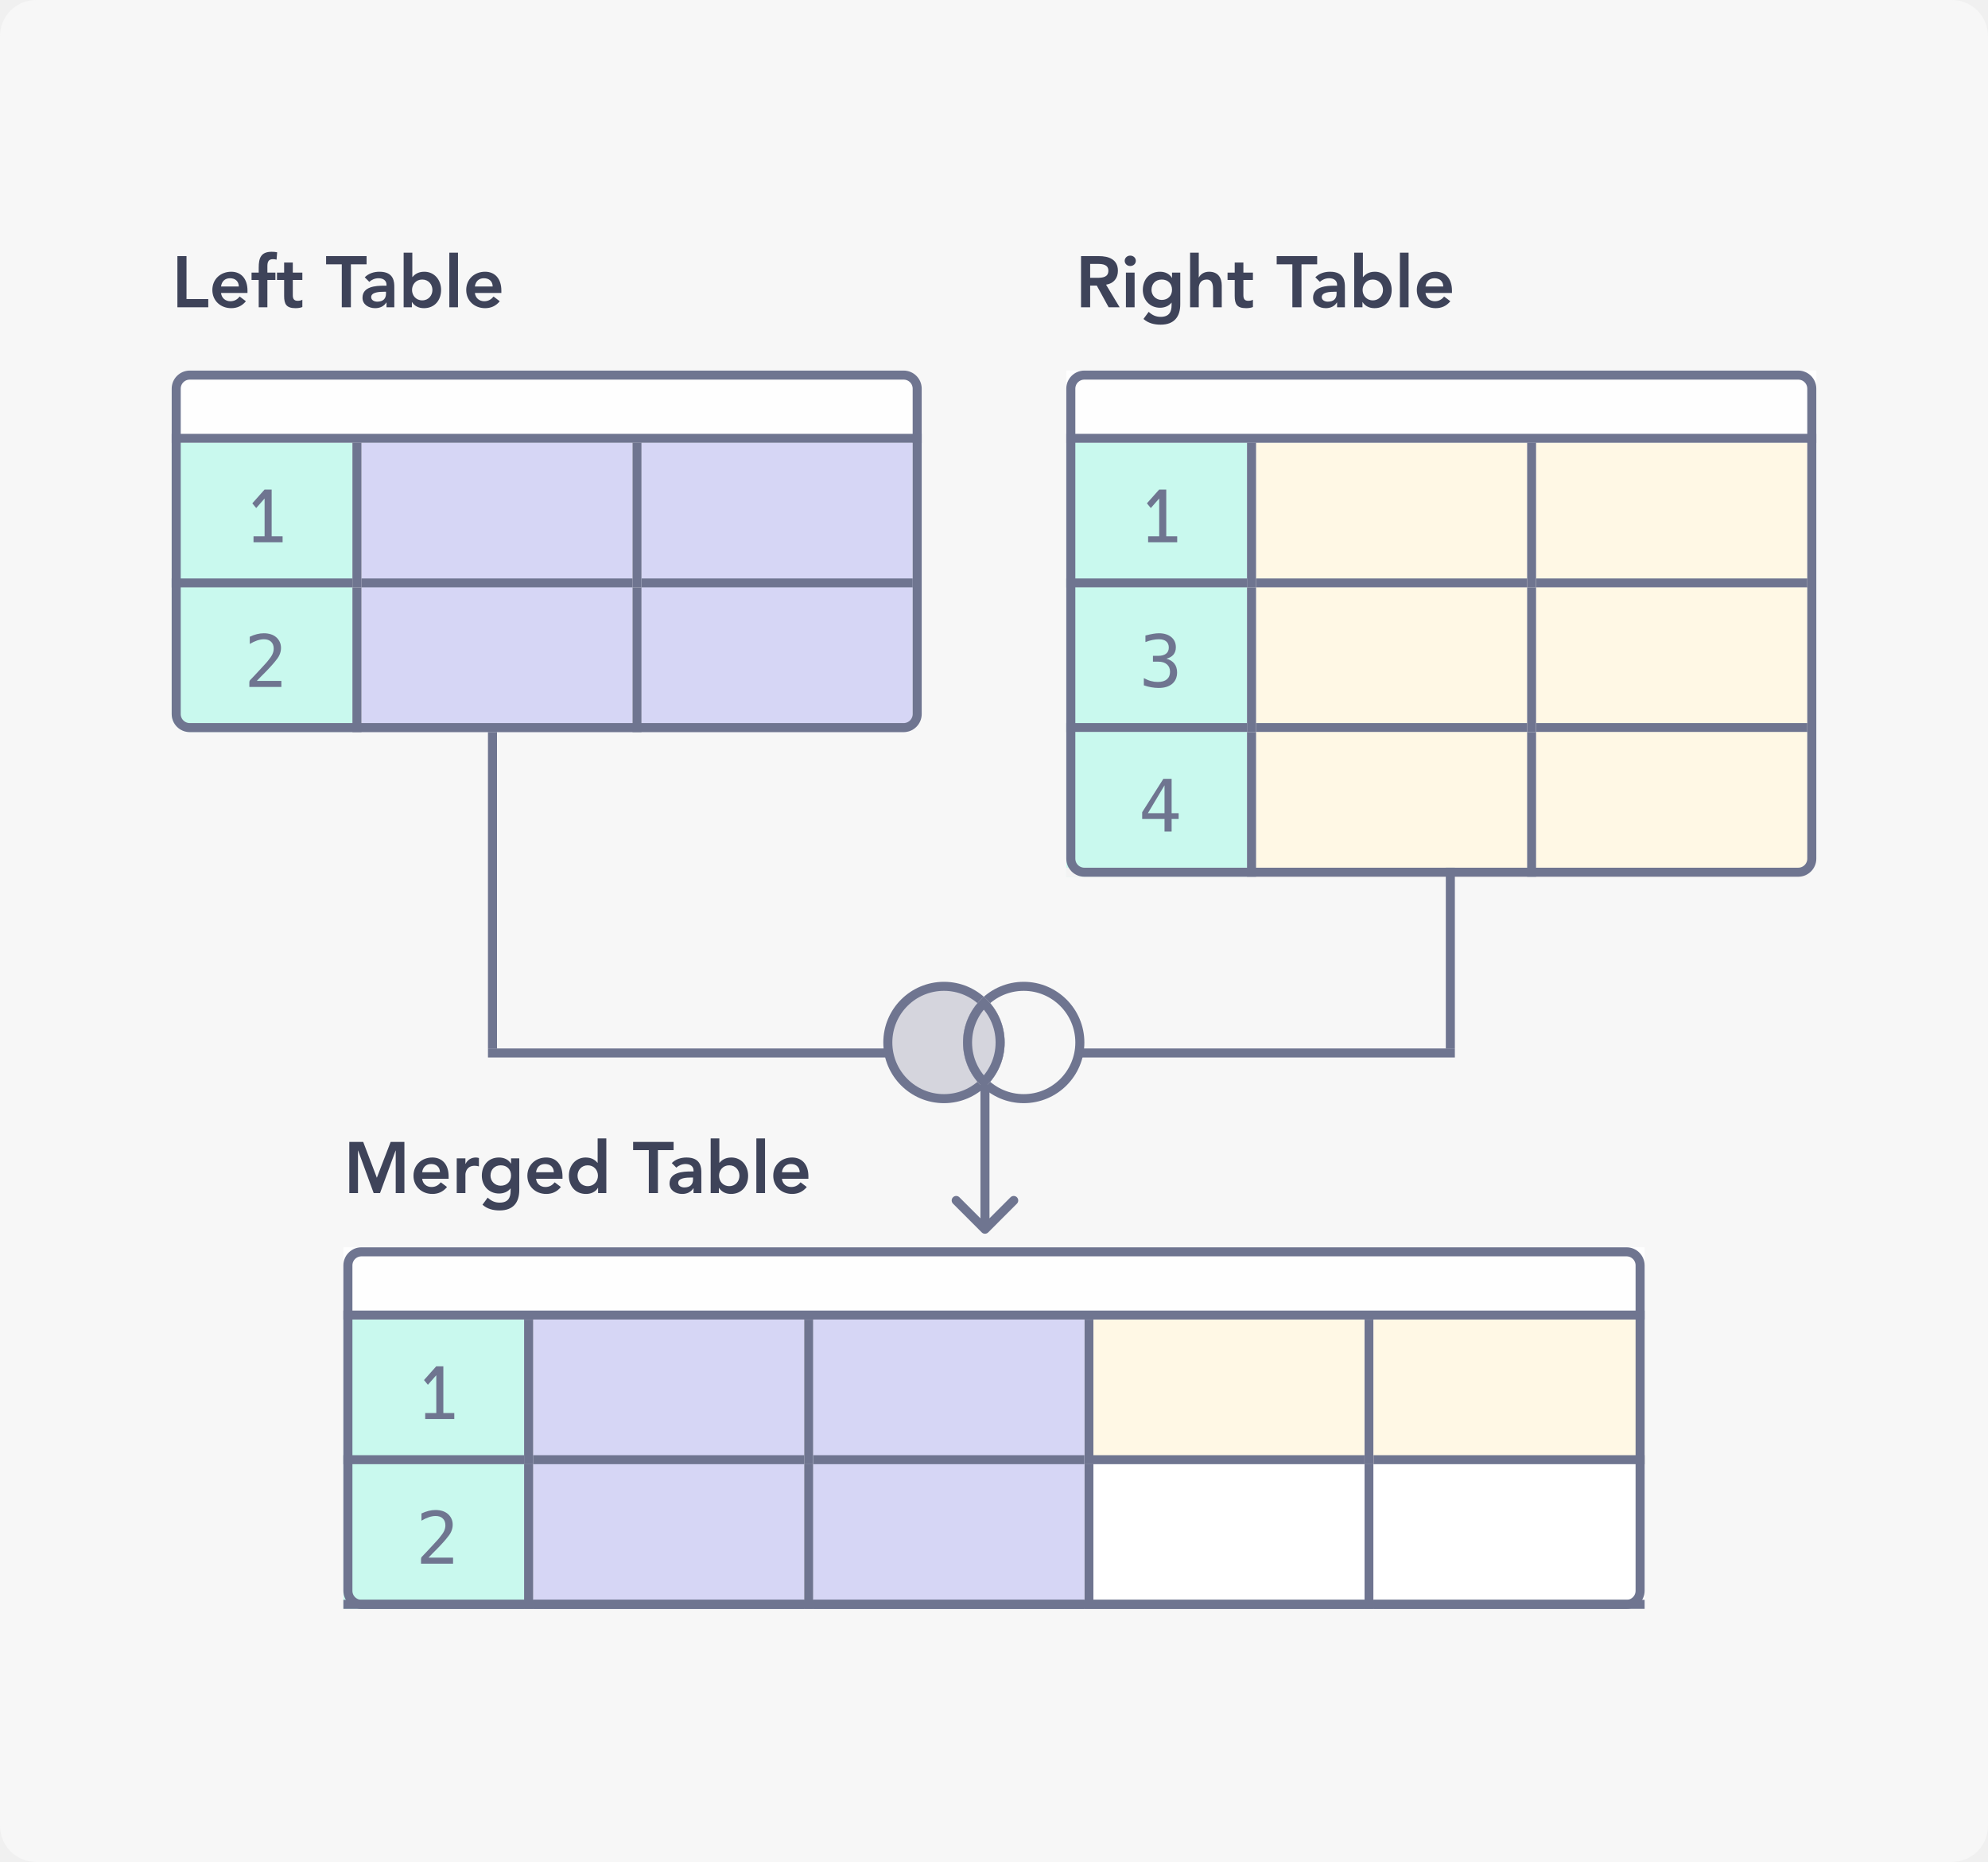
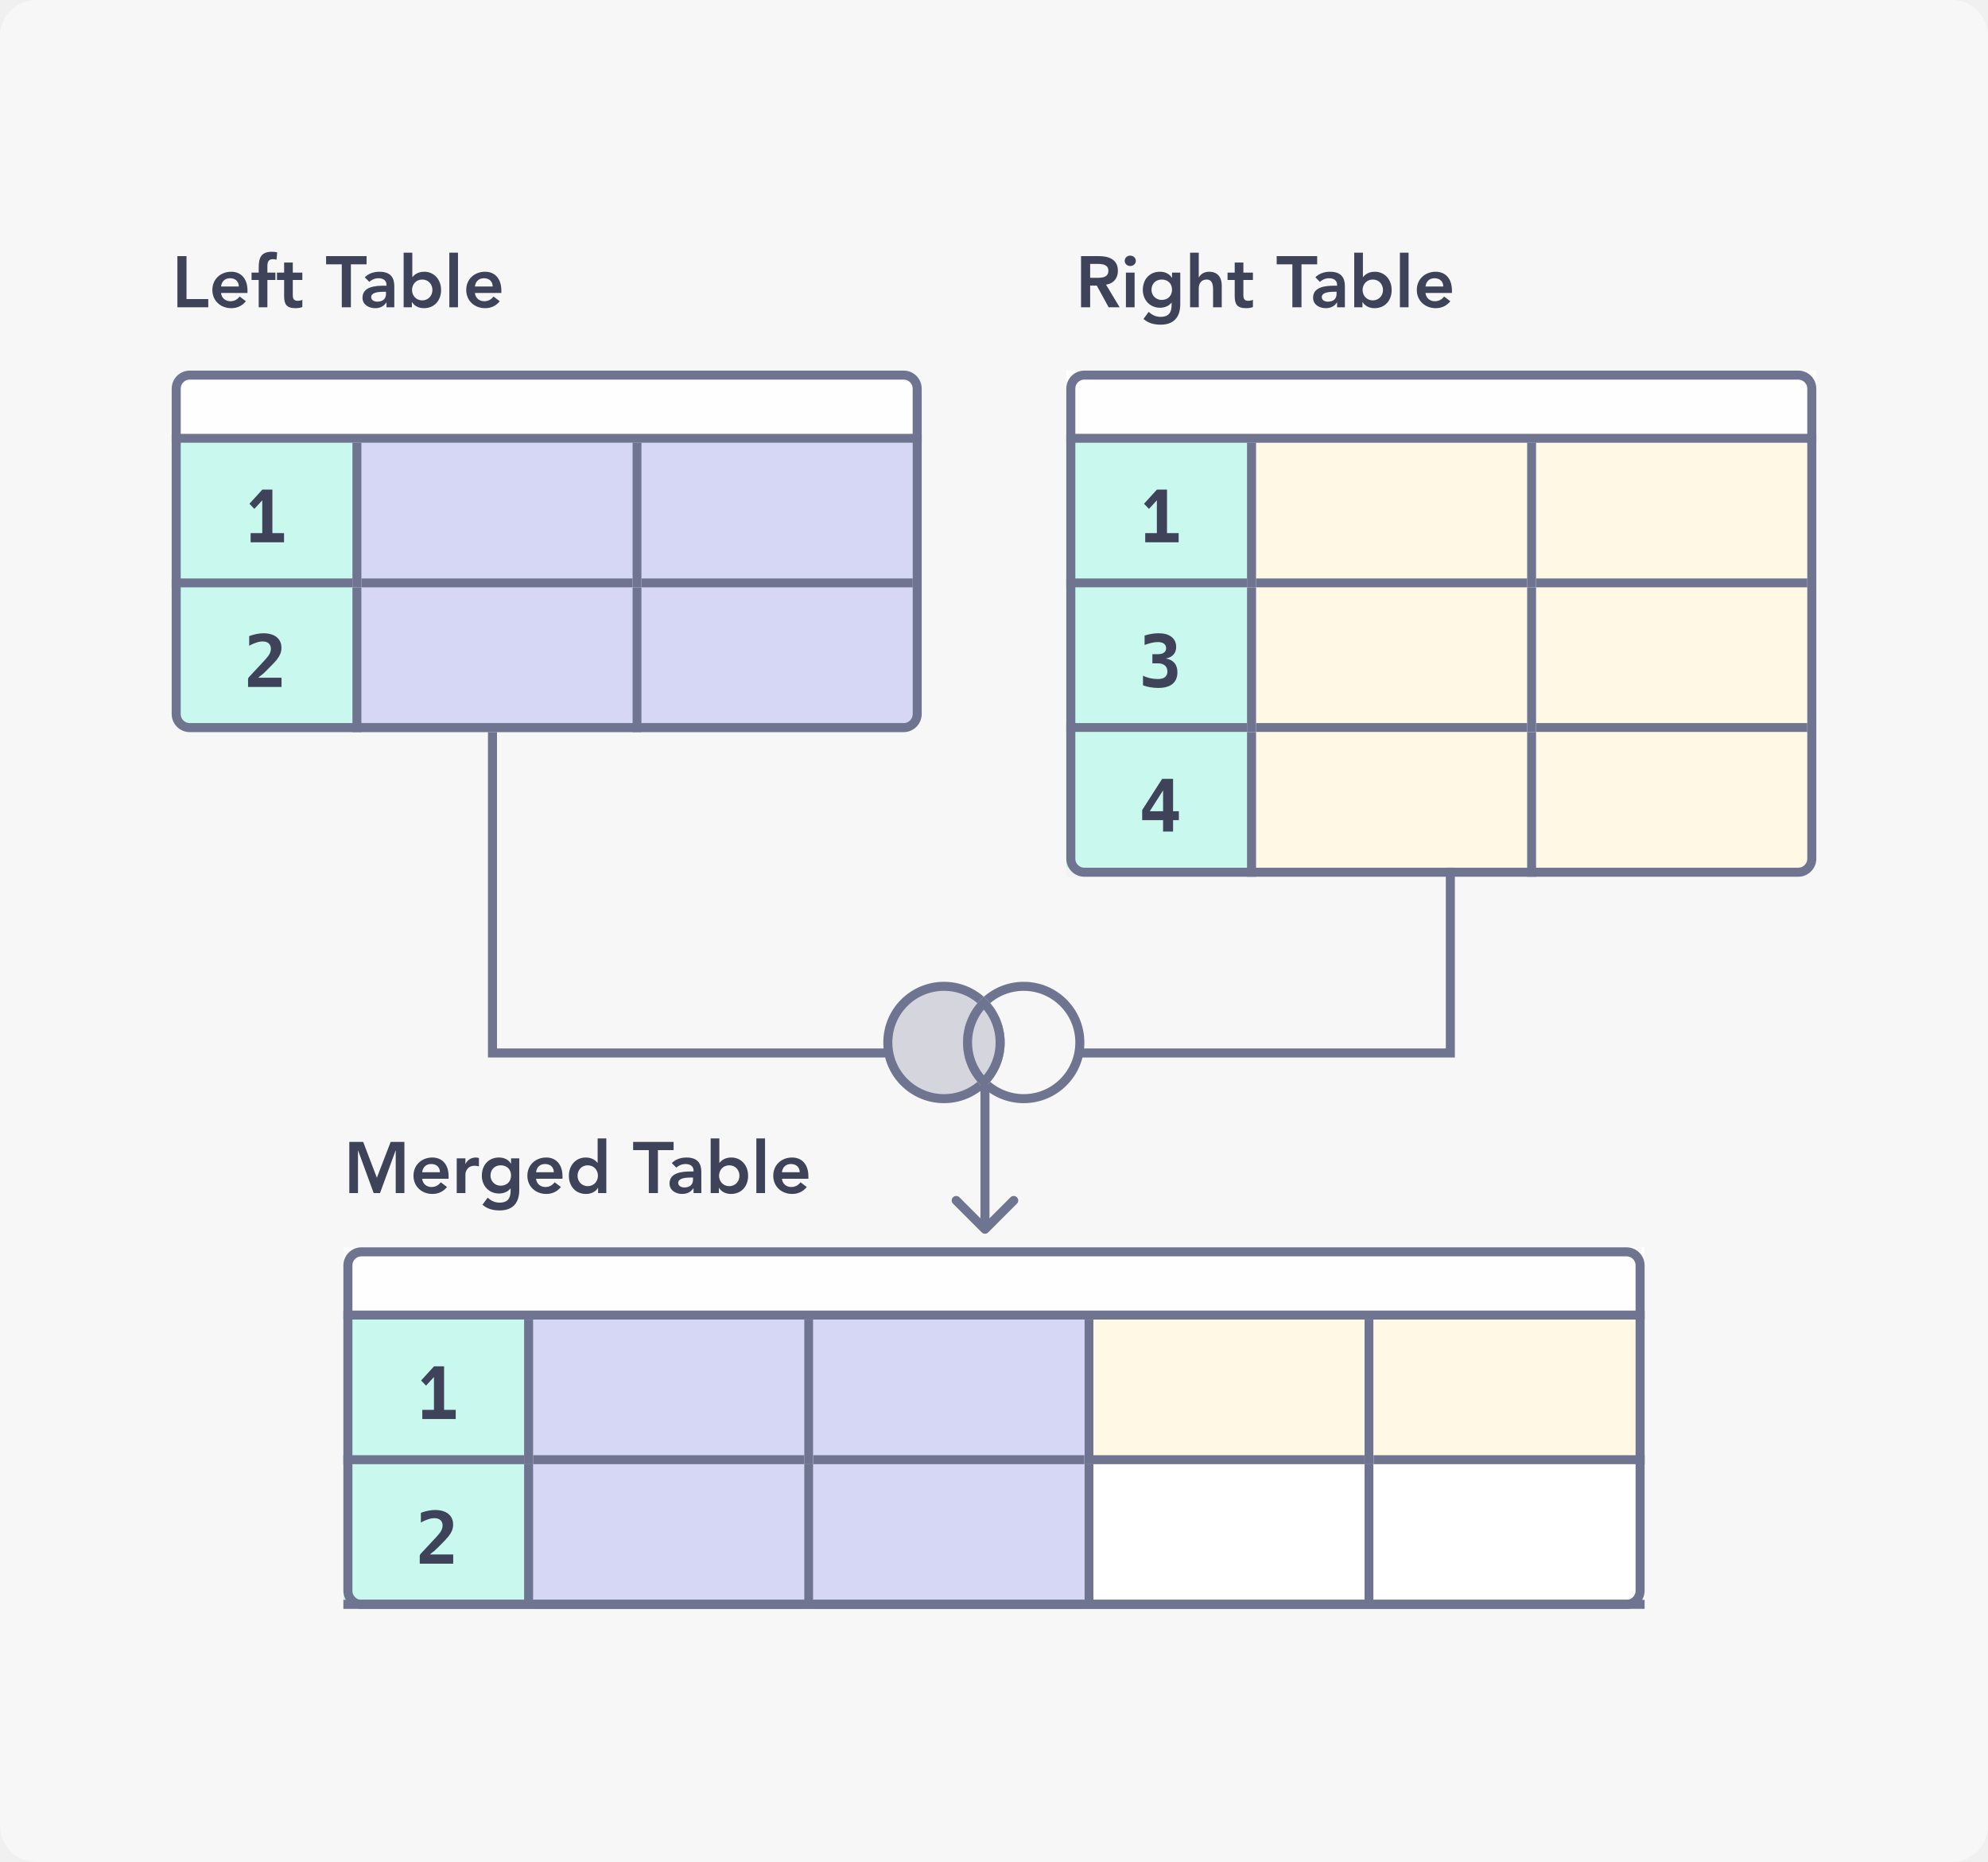
<svg xmlns="http://www.w3.org/2000/svg" width="220" height="206" viewBox="0 0 220 206" fill="none">
  <rect width="220" height="206" rx="4" fill="#F7F7F7" />
  <g clip-path="url(#clip0_4735_234862)">
-     <rect width="83" height="8" transform="translate(19 41)" fill="white" fill-opacity="0.9" />
-     <line x1="19" y1="48.5" x2="102" y2="48.5" stroke="#6F7590" />
-     <rect width="30" height="16" transform="translate(40 49)" fill="#D6D6F5" />
-     <line x1="40" y1="64.5" x2="70" y2="64.5" stroke="#6F7590" />
-     <rect width="20" height="16" transform="translate(19 49)" fill="#C9F9EE" />
-     <line x1="19" y1="64.5" x2="39" y2="64.5" stroke="#6F7590" />
-     <path d="M28.055 59.336H29.281V55.152L28.352 56.211L27.922 55.688L29.273 54.168H30.062V59.336H31.273V60H28.055V59.336Z" fill="#6F7590" />
-     <line x1="70.5" y1="49" x2="70.5" y2="65" stroke="#6F7590" />
-     <line x1="39.5" y1="49" x2="39.5" y2="65" stroke="#6F7590" />
-     <rect width="30" height="16" transform="translate(71 49)" fill="#D6D6F5" />
-     <line x1="71" y1="64.5" x2="101" y2="64.5" stroke="#6F7590" />
-     <rect width="30" height="16" transform="translate(40 65)" fill="#D6D6F5" />
-     <line x1="40" y1="80.5" x2="70" y2="80.5" stroke="#F3F3F3" />
-     <rect width="20" height="16" transform="translate(19 65)" fill="#C9F9EE" />
-     <line x1="19" y1="80.5" x2="39" y2="80.5" stroke="#F3F3F3" />
-     <path d="M27.594 75.477C27.594 75.38 27.626 75.299 27.691 75.234C27.84 75.078 28.016 74.893 28.219 74.68C28.422 74.463 28.639 74.229 28.871 73.977C29.048 73.784 29.181 73.639 29.27 73.543C29.361 73.444 29.43 73.368 29.477 73.316C29.523 73.262 29.572 73.204 29.621 73.144C29.759 72.978 29.869 72.836 29.949 72.719C30.033 72.602 30.1 72.486 30.152 72.371C30.244 72.168 30.289 71.965 30.289 71.762C30.289 71.439 30.194 71.186 30.004 71.004C29.811 70.819 29.547 70.727 29.211 70.727C28.745 70.727 28.221 70.9 27.641 71.246V70.449C27.906 70.322 28.171 70.225 28.434 70.16C28.691 70.095 28.947 70.062 29.199 70.062C29.47 70.062 29.724 70.099 29.961 70.172C30.198 70.245 30.405 70.359 30.582 70.516C30.738 70.654 30.863 70.823 30.957 71.023C31.051 71.221 31.098 71.445 31.098 71.695C31.098 71.951 31.04 72.207 30.926 72.465C30.869 72.595 30.794 72.723 30.703 72.848C30.615 72.97 30.5 73.116 30.359 73.285C30.284 73.374 30.194 73.477 30.09 73.594C29.986 73.711 29.865 73.844 29.727 73.992C29.628 74.099 29.535 74.195 29.449 74.281C29.366 74.367 29.277 74.457 29.184 74.551C29.09 74.642 28.982 74.75 28.859 74.875C28.74 74.997 28.592 75.151 28.418 75.336H31.137V76H27.594V75.477Z" fill="#6F7590" />
-     <line x1="70.5" y1="65" x2="70.5" y2="81" stroke="#6F7590" />
-     <line x1="39.5" y1="65" x2="39.5" y2="81" stroke="#6F7590" />
-     <rect width="30" height="16" transform="translate(71 65)" fill="#D6D6F5" />
-     <line x1="71" y1="80.5" x2="101" y2="80.5" stroke="#F3F3F3" />
+     <path fill="#fff" fill-opacity=".9" d="M19 41h83v8H19z" />
+     <path stroke="#6F7590" d="M19 48.5h83" />
+     <path fill="#D6D6F5" d="M40 49h30v16H40z" />
+     <path stroke="#6F7590" d="M40 64.5h30" />
+     <path fill="#C9F9EE" d="M19 49h20v16H19z" />
+     <path stroke="#6F7590" d="M19 64.5h20" />
+     <path d="M27.734 58.984h1.289v-3.629l-.875.949-.547-.57 1.43-1.566h1.113v4.816h1.289V60h-3.699v-1.016z" fill="#3E4359" />
+     <path stroke="#6F7590" d="M70.5 49v16M39.5 49v16" />
+     <path fill="#D6D6F5" d="M71 49h30v16H71z" />
+     <path stroke="#6F7590" d="M71 64.5h30" />
+     <path fill="#D6D6F5" d="M40 65h30v16H40z" />
+     <path stroke="#F3F3F3" d="M40 80.5h30" />
+     <path fill="#C9F9EE" d="M19 65h20v16H19z" />
+     <path stroke="#F3F3F3" d="M19 80.5h20" />
+     <path d="M27.449 75.156c0-.088.033-.169.098-.242l.527-.562c.289-.312.518-.559.688-.738.169-.18.302-.323.399-.43.096-.107.185-.204.266-.293.096-.112.18-.213.25-.305.07-.094.128-.189.172-.285.086-.174.129-.35.129-.527 0-.25-.08-.447-.238-.59-.159-.143-.382-.215-.668-.215-.216 0-.447.04-.691.121-.128.042-.259.092-.395.152-.133.057-.27.126-.41.207V70.375c.156-.057.305-.105.445-.144.141-.039.266-.069.375-.09.268-.052.529-.078.781-.078.284 0 .548.035.793.105.247.068.464.176.648.324.167.135.296.301.387.496.094.195.141.428.141.699 0 .213-.039.423-.117.629-.096.232-.228.454-.395.668-.091.115-.224.263-.398.445-.174.182-.421.432-.738.75-.19.193-.34.335-.449.426-.109.088-.198.156-.266.203-.068.047-.135.105-.203.176h2.574V76h-3.703v-.844z" fill="#3E4359" />
+     <path stroke="#6F7590" d="M70.5 65v16M39.5 65v16" />
+     <path fill="#D6D6F5" d="M71 65h30v16H71z" />
+     <path stroke="#F3F3F3" d="M71 80.5h30" />
  </g>
  <rect x="19.5" y="41.5" width="82" height="39" rx="1.5" stroke="#6F7590" />
-   <rect width="83" height="8" transform="translate(118 41)" fill="white" fill-opacity="0.9" />
-   <line x1="118" y1="48.5" x2="201" y2="48.5" stroke="#6F7590" />
-   <rect width="30" height="16" transform="translate(139 49)" fill="#FFF8E5" />
-   <line x1="139" y1="64.5" x2="169" y2="64.5" stroke="#6F7590" />
-   <rect width="20" height="16" transform="translate(118 49)" fill="#C9F9EE" />
-   <line x1="118" y1="64.5" x2="138" y2="64.5" stroke="#6F7590" />
-   <path d="M127.055 59.336H128.281V55.152L127.352 56.211L126.922 55.688L128.273 54.168H129.062V59.336H130.273V60H127.055V59.336Z" fill="#6F7590" />
-   <line x1="169.5" y1="49" x2="169.5" y2="65" stroke="#6F7590" />
-   <line x1="138.5" y1="49" x2="138.5" y2="65" stroke="#6F7590" />
-   <rect width="30" height="16" transform="translate(170 49)" fill="#FFF8E5" />
-   <line x1="170" y1="64.5" x2="200" y2="64.5" stroke="#6F7590" />
-   <rect width="30" height="16" transform="translate(139 65)" fill="#FFF8E5" />
-   <line x1="139" y1="80.5" x2="169" y2="80.5" stroke="#6F7590" />
-   <rect width="20" height="16" transform="translate(118 65)" fill="#C9F9EE" />
-   <line x1="118" y1="80.5" x2="138" y2="80.5" stroke="#6F7590" />
-   <path d="M128.211 76.113C128.086 76.113 127.954 76.107 127.816 76.094C127.681 76.083 127.543 76.065 127.402 76.039C127.283 76.018 127.151 75.99 127.008 75.953C126.865 75.917 126.723 75.874 126.582 75.824V75.027C126.715 75.095 126.845 75.156 126.973 75.211C127.1 75.266 127.232 75.311 127.367 75.348C127.497 75.382 127.625 75.408 127.75 75.426C127.878 75.441 128.007 75.449 128.137 75.449C128.572 75.449 128.904 75.352 129.133 75.156C129.365 74.958 129.48 74.681 129.48 74.324C129.48 73.975 129.366 73.702 129.137 73.504C128.908 73.306 128.592 73.207 128.191 73.207H127.59V72.559H128.191C128.559 72.559 128.842 72.479 129.043 72.32C129.243 72.164 129.344 71.939 129.344 71.644C129.344 71.35 129.25 71.124 129.062 70.965C128.88 70.806 128.607 70.727 128.242 70.727C128.026 70.727 127.79 70.753 127.535 70.805C127.285 70.854 127.026 70.932 126.758 71.039V70.312C127.076 70.229 127.357 70.167 127.602 70.125C127.833 70.083 128.053 70.062 128.262 70.062C128.535 70.062 128.786 70.098 129.016 70.168C129.247 70.238 129.449 70.345 129.621 70.488C129.957 70.767 130.125 71.143 130.125 71.617C130.125 71.787 130.102 71.938 130.055 72.07C130.01 72.203 129.945 72.322 129.859 72.426C129.682 72.637 129.422 72.788 129.078 72.879C129.461 72.981 129.754 73.16 129.957 73.418C130.064 73.553 130.141 73.703 130.188 73.867C130.237 74.031 130.262 74.207 130.262 74.394C130.262 74.926 130.083 75.345 129.727 75.652C129.549 75.803 129.335 75.918 129.082 75.996C128.832 76.074 128.542 76.113 128.211 76.113Z" fill="#6F7590" />
-   <line x1="169.5" y1="65" x2="169.5" y2="81" stroke="#6F7590" />
-   <line x1="138.5" y1="65" x2="138.5" y2="81" stroke="#6F7590" />
-   <rect width="30" height="16" transform="translate(170 65)" fill="#FFF8E5" />
-   <line x1="170" y1="80.5" x2="200" y2="80.5" stroke="#6F7590" />
-   <rect width="30" height="16" transform="translate(139 81)" fill="#FFF8E5" />
-   <line x1="139" y1="96.5" x2="169" y2="96.5" stroke="#F3F3F3" />
-   <rect width="20" height="16" transform="translate(118 81)" fill="#C9F9EE" />
-   <line x1="118" y1="96.5" x2="138" y2="96.5" stroke="#F3F3F3" />
-   <path d="M128.871 90.609H126.398V89.863L128.742 86.168H129.656V89.969H130.434V90.609H129.656V92H128.871V90.609ZM128.871 89.969V86.887L127.031 89.969H128.871Z" fill="#6F7590" />
-   <line x1="169.5" y1="81" x2="169.5" y2="97" stroke="#6F7590" />
-   <line x1="138.5" y1="81" x2="138.5" y2="97" stroke="#6F7590" />
-   <rect width="30" height="16" transform="translate(170 81)" fill="#FFF8E5" />
-   <line x1="170" y1="96.5" x2="200" y2="96.5" stroke="#F3F3F3" />
+   <path fill="#fff" fill-opacity=".9" d="M118 41h83v8h-83z" />
+   <path stroke="#6F7590" d="M118 48.5h83" />
+   <path fill="#FFF8E5" d="M139 49h30v16h-30z" />
+   <path stroke="#6F7590" d="M139 64.5h30" />
+   <path fill="#C9F9EE" d="M118 49h20v16h-20z" />
+   <path stroke="#6F7590" d="M118 64.5h20" />
+   <path d="M126.734 58.984h1.289v-3.629l-.875.949-.546-.57 1.429-1.566h1.114v4.816h1.289V60h-3.7v-1.016z" fill="#3E4359" />
+   <path stroke="#6F7590" d="M169.5 49v16M138.5 49v16" />
+   <path fill="#FFF8E5" d="M170 49h30v16h-30z" />
+   <path stroke="#6F7590" d="M170 64.5h30" />
+   <path fill="#FFF8E5" d="M139 65h30v16h-30z" />
+   <path stroke="#6F7590" d="M139 80.5h30" />
+   <path fill="#C9F9EE" d="M118 65h20v16h-20z" />
+   <path stroke="#6F7590" d="M118 80.5h20" />
+   <path d="M128.168 76.113c-.138 0-.28-.006-.426-.019-.146-.011-.29-.029-.433-.055-.133-.024-.269-.052-.407-.086-.138-.036-.276-.079-.414-.129v-1.07c.245.125.509.217.793.277.149.034.295.059.438.074.143.016.274.023.394.023.172 0 .326-.017.461-.051.136-.034.252-.088.348-.164.18-.146.269-.35.269-.613 0-.279-.091-.501-.273-.668-.086-.075-.194-.134-.324-.176-.128-.044-.278-.066-.449-.066h-.618V72.375h.618c.283 0 .506-.057.667-.172.157-.112.235-.272.235-.48 0-.216-.078-.384-.235-.504-.151-.12-.376-.18-.675-.18-.102 0-.213.006-.332.019-.117.013-.239.034-.364.062-.117.026-.242.06-.375.102-.132.039-.267.085-.402.137v-1.047c.271-.081.535-.143.793-.188.258-.042.507-.062.746-.062.623 0 1.103.134 1.442.402.343.268.515.638.515 1.109 0 .167-.023.32-.07.461-.044.141-.12.27-.227.387-.198.221-.48.366-.847.434.416.073.734.238.953.496.219.255.328.599.328 1.031 0 .557-.18.986-.539 1.285-.36.297-.89.445-1.59.445z" fill="#3E4359" />
+   <path stroke="#6F7590" d="M169.5 65v16M138.5 65v16" />
+   <path fill="#FFF8E5" d="M170 65h30v16h-30z" />
+   <path stroke="#6F7590" d="M170 80.5h30" />
+   <path fill="#FFF8E5" d="M139 81h30v16h-30z" />
+   <path stroke="#F3F3F3" d="M139 96.5h30" />
+   <path fill="#C9F9EE" d="M118 81h20v16h-20z" />
+   <path stroke="#F3F3F3" d="M118 96.5h20" />
+   <path d="M128.711 90.742h-2.313V89.625l2.211-3.457h1.207v3.586h.641v.988h-.641V92h-1.105v-1.258zm0-.988v-2.305l-1.473 2.305h1.473z" fill="#3E4359" />
+   <path stroke="#6F7590" d="M169.5 81v16M138.5 81v16" />
+   <path fill="#FFF8E5" d="M170 81h30v16h-30z" />
+   <path stroke="#F3F3F3" d="M170 96.5h30" />
  <rect x="118.5" y="41.5" width="82" height="55" rx="1.5" stroke="#6F7590" />
-   <rect width="144" height="8" transform="translate(38 138)" fill="white" fill-opacity="0.9" />
-   <line x1="38" y1="145.5" x2="182" y2="145.5" stroke="#6F7590" />
-   <rect width="30" height="16" transform="translate(59 146)" fill="#D6D6F5" />
-   <line x1="59" y1="161.5" x2="89" y2="161.5" stroke="#6F7590" />
-   <rect width="20" height="16" transform="translate(38 146)" fill="#C9F9EE" />
-   <line x1="38" y1="161.5" x2="58" y2="161.5" stroke="#6F7590" />
-   <path d="M47.055 156.336H48.281V152.152L47.352 153.211L46.922 152.688L48.273 151.168H49.062V156.336H50.273V157H47.055V156.336Z" fill="#6F7590" />
-   <line x1="89.5" y1="146" x2="89.5" y2="162" stroke="#6F7590" />
-   <line x1="120.5" y1="146" x2="120.5" y2="162" stroke="#6F7590" />
-   <line x1="151.5" y1="146" x2="151.5" y2="162" stroke="#6F7590" />
-   <line x1="58.5" y1="146" x2="58.5" y2="162" stroke="#6F7590" />
-   <rect width="30" height="16" transform="translate(90 146)" fill="#D6D6F5" />
-   <line x1="90" y1="161.5" x2="120" y2="161.5" stroke="#6F7590" />
-   <rect width="30" height="16" transform="translate(121 146)" fill="#FFF8E5" />
-   <line x1="121" y1="161.5" x2="151" y2="161.5" stroke="#6F7590" />
-   <rect width="30" height="16" transform="translate(152 146)" fill="#FFF8E5" />
-   <line x1="152" y1="161.5" x2="182" y2="161.5" stroke="#6F7590" />
-   <rect width="30" height="16" transform="translate(59 162)" fill="#D6D6F5" />
-   <line x1="59" y1="177.5" x2="89" y2="177.5" stroke="#6F7590" />
-   <rect width="20" height="16" transform="translate(38 162)" fill="#C9F9EE" />
-   <line x1="38" y1="177.5" x2="58" y2="177.5" stroke="#6F7590" />
-   <path d="M46.594 172.477C46.594 172.38 46.626 172.299 46.691 172.234C46.84 172.078 47.016 171.893 47.219 171.68C47.422 171.464 47.639 171.229 47.871 170.977C48.048 170.784 48.181 170.639 48.27 170.543C48.361 170.444 48.43 170.368 48.477 170.316C48.523 170.262 48.572 170.204 48.621 170.145C48.759 169.978 48.868 169.836 48.949 169.719C49.033 169.602 49.1 169.486 49.152 169.371C49.243 169.168 49.289 168.965 49.289 168.762C49.289 168.439 49.194 168.186 49.004 168.004C48.811 167.819 48.547 167.727 48.211 167.727C47.745 167.727 47.221 167.9 46.641 168.246V167.449C46.906 167.322 47.171 167.225 47.434 167.16C47.691 167.095 47.947 167.062 48.199 167.062C48.47 167.062 48.724 167.099 48.961 167.172C49.198 167.245 49.405 167.359 49.582 167.516C49.738 167.654 49.863 167.823 49.957 168.023C50.051 168.221 50.098 168.445 50.098 168.695C50.098 168.951 50.04 169.207 49.926 169.465C49.868 169.595 49.794 169.723 49.703 169.848C49.615 169.97 49.5 170.116 49.359 170.285C49.284 170.374 49.194 170.477 49.09 170.594C48.986 170.711 48.865 170.844 48.727 170.992C48.628 171.099 48.535 171.195 48.449 171.281C48.366 171.367 48.277 171.457 48.184 171.551C48.09 171.642 47.982 171.75 47.859 171.875C47.74 171.997 47.592 172.151 47.418 172.336H50.137V173H46.594V172.477Z" fill="#6F7590" />
-   <line x1="89.5" y1="162" x2="89.5" y2="178" stroke="#6F7590" />
-   <line x1="120.5" y1="162" x2="120.5" y2="178" stroke="#6F7590" />
-   <line x1="151.5" y1="162" x2="151.5" y2="178" stroke="#6F7590" />
-   <line x1="58.5" y1="162" x2="58.5" y2="178" stroke="#6F7590" />
-   <rect width="30" height="16" transform="translate(90 162)" fill="#D6D6F5" />
-   <line x1="90" y1="177.5" x2="120" y2="177.5" stroke="#6F7590" />
-   <rect width="30" height="16" transform="translate(121 162)" fill="white" />
-   <line x1="121" y1="177.5" x2="151" y2="177.5" stroke="#6F7590" />
-   <rect width="30" height="16" transform="translate(152 162)" fill="white" />
-   <line x1="152" y1="177.5" x2="182" y2="177.5" stroke="#6F7590" />
+   <path fill="#fff" fill-opacity=".9" d="M38 138h144v8H38z" />
+   <path stroke="#6F7590" d="M38 145.5h144" />
+   <path fill="#D6D6F5" d="M59 146h30v16H59z" />
+   <path stroke="#6F7590" d="M59 161.5h30" />
+   <path fill="#C9F9EE" d="M38 146h20v16H38z" />
+   <path stroke="#6F7590" d="M38 161.5h20" />
+   <path d="M46.734 155.984h1.289v-3.629l-.875.95-.547-.571 1.43-1.566h1.113v4.816h1.289V157h-3.699v-1.016z" fill="#3E4359" />
+   <path stroke="#6F7590" d="M89.5 146v16M120.5 146v16M151.5 146v16M58.5 146v16" />
+   <path fill="#D6D6F5" d="M90 146h30v16H90z" />
+   <path stroke="#6F7590" d="M90 161.5h30" />
+   <path fill="#FFF8E5" d="M121 146h30v16h-30z" />
+   <path stroke="#6F7590" d="M121 161.5h30" />
+   <path fill="#FFF8E5" d="M152 146h30v16h-30z" />
+   <path stroke="#6F7590" d="M152 161.5h30" />
+   <path fill="#D6D6F5" d="M59 162h30v16H59z" />
+   <path stroke="#6F7590" d="M59 177.5h30" />
+   <path fill="#C9F9EE" d="M38 162h20v16H38z" />
+   <path stroke="#6F7590" d="M38 177.5h20" />
+   <path d="M46.449 172.156c0-.088.033-.169.098-.242l.527-.562c.289-.313.518-.559.688-.739.169-.179.302-.323.399-.429.096-.107.185-.205.266-.293.096-.112.18-.214.25-.305.07-.094.128-.189.172-.285.086-.175.129-.35.129-.528 0-.25-.08-.446-.238-.589-.159-.144-.382-.215-.668-.215-.216 0-.447.04-.691.121-.128.042-.259.092-.395.152-.133.057-.27.126-.41.207v-1.074c.156-.057.305-.105.445-.145.141-.039.266-.069.375-.089.268-.052.529-.079.781-.079.284 0 .548.036.793.106.247.068.464.176.648.324.167.136.296.301.387.496.094.196.141.429.141.7 0 .213-.039.423-.117.628-.096.232-.228.455-.395.668-.091.115-.224.263-.398.446-.174.182-.421.432-.738.75-.19.192-.34.334-.449.425-.109.089-.198.157-.266.204-.068.046-.135.105-.203.175h2.574V173h-3.703v-.844z" fill="#3E4359" />
+   <path stroke="#6F7590" d="M89.5 162v16M120.5 162v16M151.5 162v16M58.5 162v16" />
+   <path fill="#D6D6F5" d="M90 162h30v16H90z" />
+   <path stroke="#6F7590" d="M90 177.5h30" />
+   <path fill="#fff" d="M121 162h30v16h-30z" />
+   <path stroke="#6F7590" d="M121 177.5h30" />
+   <path fill="#fff" d="M152 162h30v16h-30z" />
+   <path stroke="#6F7590" d="M152 177.5h30" />
  <rect x="38.5" y="138.5" width="143" height="39" rx="1.5" stroke="#6F7590" />
-   <path d="M19.632 34H23.048V33.088H20.64V28.336H19.632V34ZM27.388 32.416V32.152C27.388 30.816 26.66 30.064 25.588 30.064C24.428 30.064 23.5 30.872 23.5 32.08C23.5 33.288 24.428 34.096 25.588 34.096C26.196 34.096 26.764 33.88 27.212 33.328L26.524 32.808C26.284 33.104 25.972 33.328 25.492 33.328C24.956 33.328 24.524 32.984 24.46 32.416H27.388ZM24.46 31.696C24.532 31.144 24.884 30.784 25.452 30.784C26.052 30.784 26.42 31.136 26.428 31.696H24.46ZM28.63 34H29.59V30.976H30.478V30.16H29.59V29.464C29.59 29.04 29.67 28.672 30.206 28.672C30.342 28.672 30.47 28.696 30.606 28.728L30.67 27.912C30.47 27.872 30.27 27.856 30.062 27.856C28.87 27.856 28.63 28.552 28.63 29.616V30.16H27.838V30.976H28.63V34ZM31.443 30.976V32.736C31.443 33.64 31.683 34.096 32.699 34.096C32.923 34.096 33.259 34.064 33.459 33.968V33.16C33.339 33.248 33.107 33.28 32.939 33.28C32.515 33.28 32.403 33.04 32.403 32.656V30.976H33.459V30.16H32.403V29.048H31.443V30.16H30.651V30.976H31.443ZM37.823 34H38.831V29.248H40.567V28.336H36.087V29.248H37.823V34ZM42.772 34H43.636V31.792C43.636 31.248 43.636 30.064 41.996 30.064C41.388 30.064 40.788 30.248 40.364 30.68L40.868 31.184C41.124 30.944 41.492 30.784 41.892 30.784C42.404 30.784 42.772 31.032 42.772 31.504V31.608H42.532C41.572 31.608 40.116 31.696 40.116 32.944C40.116 33.704 40.804 34.096 41.516 34.096C42.028 34.096 42.476 33.904 42.748 33.472H42.772V34ZM42.716 32.496C42.716 33.032 42.404 33.376 41.748 33.376C41.436 33.376 41.076 33.224 41.076 32.872C41.076 32.32 41.988 32.28 42.516 32.28H42.716V32.496ZM44.669 34H45.581V33.424H45.597C45.877 33.888 46.381 34.096 46.917 34.096C48.101 34.096 48.813 33.216 48.813 32.08C48.813 30.944 48.053 30.064 46.957 30.064C46.237 30.064 45.853 30.4 45.653 30.648H45.629V27.952H44.669V34ZM47.853 32.08C47.853 32.68 47.429 33.232 46.725 33.232C46.021 33.232 45.597 32.68 45.597 32.08C45.597 31.48 46.021 30.928 46.725 30.928C47.429 30.928 47.853 31.48 47.853 32.08ZM49.724 34H50.684V27.952H49.724V34ZM55.482 32.416V32.152C55.482 30.816 54.754 30.064 53.682 30.064C52.522 30.064 51.594 30.872 51.594 32.08C51.594 33.288 52.522 34.096 53.682 34.096C54.29 34.096 54.858 33.88 55.306 33.328L54.618 32.808C54.378 33.104 54.066 33.328 53.586 33.328C53.05 33.328 52.618 32.984 52.554 32.416H55.482ZM52.554 31.696C52.626 31.144 52.978 30.784 53.546 30.784C54.146 30.784 54.514 31.136 54.522 31.696H52.554Z" fill="#3E4359" />
-   <path d="M38.656 132H39.616V127.296H39.632L41.352 132H42.056L43.776 127.296H43.792V132H44.752V126.336H43.232L41.704 130.304L40.192 126.336H38.656V132ZM49.646 130.416V130.152C49.646 128.816 48.918 128.064 47.846 128.064C46.686 128.064 45.758 128.872 45.758 130.08C45.758 131.288 46.686 132.096 47.846 132.096C48.454 132.096 49.022 131.88 49.47 131.328L48.782 130.808C48.542 131.104 48.23 131.328 47.75 131.328C47.214 131.328 46.782 130.984 46.718 130.416H49.646ZM46.718 129.696C46.79 129.144 47.142 128.784 47.71 128.784C48.31 128.784 48.678 129.136 48.686 129.696H46.718ZM50.544 132H51.504V129.944C51.504 129.736 51.632 128.976 52.536 128.976C52.688 128.976 52.84 129.008 53 129.048V128.12C52.888 128.088 52.776 128.064 52.656 128.064C52.152 128.064 51.728 128.328 51.52 128.768H51.504V128.16H50.544V132ZM56.553 128.16V128.736H56.537C56.257 128.272 55.753 128.064 55.217 128.064C54.033 128.064 53.321 128.944 53.321 130.08C53.321 131.168 54.081 132.048 55.233 132.048C55.713 132.048 56.209 131.864 56.489 131.488H56.505V131.768C56.505 132.528 56.217 133.056 55.289 133.056C54.753 133.056 54.353 132.856 53.969 132.504L53.393 133.288C53.937 133.768 54.585 133.92 55.297 133.92C56.793 133.92 57.465 133.04 57.465 131.656V128.16H56.553ZM55.417 128.928C56.113 128.928 56.553 129.392 56.553 130.056C56.553 130.696 56.121 131.184 55.409 131.184C54.761 131.184 54.281 130.68 54.281 130.072C54.281 129.392 54.745 128.928 55.417 128.928ZM62.248 130.416V130.152C62.248 128.816 61.52 128.064 60.448 128.064C59.288 128.064 58.36 128.872 58.36 130.08C58.36 131.288 59.288 132.096 60.448 132.096C61.056 132.096 61.624 131.88 62.072 131.328L61.384 130.808C61.144 131.104 60.832 131.328 60.352 131.328C59.816 131.328 59.384 130.984 59.32 130.416H62.248ZM59.32 129.696C59.392 129.144 59.744 128.784 60.312 128.784C60.912 128.784 61.28 129.136 61.288 129.696H59.32ZM66.186 132H67.098V125.952H66.138V128.648H66.114C65.914 128.4 65.53 128.064 64.81 128.064C63.714 128.064 62.954 128.944 62.954 130.08C62.954 131.216 63.666 132.096 64.85 132.096C65.386 132.096 65.89 131.888 66.17 131.424H66.186V132ZM63.914 130.08C63.914 129.48 64.338 128.928 65.042 128.928C65.746 128.928 66.17 129.48 66.17 130.08C66.17 130.68 65.746 131.232 65.042 131.232C64.338 131.232 63.914 130.68 63.914 130.08ZM71.8 132H72.808V127.248H74.544V126.336H70.064V127.248H71.8V132ZM76.749 132H77.613V129.792C77.613 129.248 77.613 128.064 75.973 128.064C75.365 128.064 74.765 128.248 74.341 128.68L74.845 129.184C75.101 128.944 75.469 128.784 75.869 128.784C76.381 128.784 76.749 129.032 76.749 129.504V129.608H76.509C75.549 129.608 74.093 129.696 74.093 130.944C74.093 131.704 74.781 132.096 75.493 132.096C76.005 132.096 76.453 131.904 76.725 131.472H76.749V132ZM76.693 130.496C76.693 131.032 76.381 131.376 75.725 131.376C75.413 131.376 75.053 131.224 75.053 130.872C75.053 130.32 75.965 130.28 76.493 130.28H76.693V130.496ZM78.646 132H79.558V131.424H79.574C79.854 131.888 80.358 132.096 80.894 132.096C82.078 132.096 82.79 131.216 82.79 130.08C82.79 128.944 82.03 128.064 80.934 128.064C80.214 128.064 79.83 128.4 79.63 128.648H79.606V125.952H78.646V132ZM81.83 130.08C81.83 130.68 81.406 131.232 80.702 131.232C79.998 131.232 79.574 130.68 79.574 130.08C79.574 129.48 79.998 128.928 80.702 128.928C81.406 128.928 81.83 129.48 81.83 130.08ZM83.701 132H84.661V125.952H83.701V132ZM89.459 130.416V130.152C89.459 128.816 88.731 128.064 87.659 128.064C86.499 128.064 85.571 128.872 85.571 130.08C85.571 131.288 86.499 132.096 87.659 132.096C88.267 132.096 88.835 131.88 89.283 131.328L88.595 130.808C88.355 131.104 88.043 131.328 87.563 131.328C87.027 131.328 86.595 130.984 86.531 130.416H89.459ZM86.531 129.696C86.603 129.144 86.955 128.784 87.523 128.784C88.123 128.784 88.491 129.136 88.499 129.696H86.531Z" fill="#3E4359" />
-   <path d="M119.632 34H120.64V31.6H121.376L122.688 34H123.904L122.4 31.496C123.24 31.376 123.712 30.776 123.712 29.96C123.712 28.688 122.688 28.336 121.6 28.336H119.632V34ZM120.64 30.736V29.2H121.512C122.032 29.2 122.656 29.28 122.656 29.952C122.656 30.688 121.992 30.736 121.424 30.736H120.64ZM124.599 34H125.559V30.16H124.599V34ZM124.463 28.856C124.463 29.16 124.719 29.432 125.071 29.432C125.423 29.432 125.695 29.184 125.695 28.856C125.695 28.528 125.423 28.28 125.071 28.28C124.719 28.28 124.463 28.552 124.463 28.856ZM129.701 30.16V30.736H129.685C129.405 30.272 128.901 30.064 128.365 30.064C127.181 30.064 126.469 30.944 126.469 32.08C126.469 33.168 127.229 34.048 128.381 34.048C128.861 34.048 129.357 33.864 129.637 33.488H129.653V33.768C129.653 34.528 129.365 35.056 128.437 35.056C127.901 35.056 127.501 34.856 127.117 34.504L126.541 35.288C127.085 35.768 127.733 35.92 128.445 35.92C129.941 35.92 130.613 35.04 130.613 33.656V30.16H129.701ZM128.565 30.928C129.261 30.928 129.701 31.392 129.701 32.056C129.701 32.696 129.269 33.184 128.557 33.184C127.909 33.184 127.429 32.68 127.429 32.072C127.429 31.392 127.893 30.928 128.565 30.928ZM132.66 27.952H131.7V34H132.66V31.904C132.66 31.392 132.908 30.928 133.54 30.928C134.212 30.928 134.244 31.632 134.244 32.056V34H135.204V31.576C135.204 30.792 134.836 30.064 133.804 30.064C133.212 30.064 132.828 30.376 132.676 30.696H132.66V27.952ZM136.638 30.976V32.736C136.638 33.64 136.878 34.096 137.894 34.096C138.118 34.096 138.454 34.064 138.654 33.968V33.16C138.534 33.248 138.302 33.28 138.134 33.28C137.71 33.28 137.598 33.04 137.598 32.656V30.976H138.654V30.16H137.598V29.048H136.638V30.16H135.846V30.976H136.638ZM143.019 34H144.027V29.248H145.763V28.336H141.283V29.248H143.019V34ZM147.967 34H148.831V31.792C148.831 31.248 148.831 30.064 147.191 30.064C146.583 30.064 145.983 30.248 145.559 30.68L146.063 31.184C146.319 30.944 146.687 30.784 147.087 30.784C147.599 30.784 147.967 31.032 147.967 31.504V31.608H147.727C146.767 31.608 145.311 31.696 145.311 32.944C145.311 33.704 145.999 34.096 146.711 34.096C147.223 34.096 147.671 33.904 147.943 33.472H147.967V34ZM147.911 32.496C147.911 33.032 147.599 33.376 146.943 33.376C146.631 33.376 146.271 33.224 146.271 32.872C146.271 32.32 147.183 32.28 147.711 32.28H147.911V32.496ZM149.864 34H150.776V33.424H150.792C151.072 33.888 151.576 34.096 152.112 34.096C153.296 34.096 154.008 33.216 154.008 32.08C154.008 30.944 153.248 30.064 152.152 30.064C151.432 30.064 151.048 30.4 150.848 30.648H150.824V27.952H149.864V34ZM153.048 32.08C153.048 32.68 152.624 33.232 151.92 33.232C151.216 33.232 150.792 32.68 150.792 32.08C150.792 31.48 151.216 30.928 151.92 30.928C152.624 30.928 153.048 31.48 153.048 32.08ZM154.919 34H155.879V27.952H154.919V34ZM160.678 32.416V32.152C160.678 30.816 159.95 30.064 158.878 30.064C157.718 30.064 156.79 30.872 156.79 32.08C156.79 33.288 157.718 34.096 158.878 34.096C159.486 34.096 160.054 33.88 160.502 33.328L159.814 32.808C159.574 33.104 159.262 33.328 158.782 33.328C158.246 33.328 157.814 32.984 157.75 32.416H160.678ZM157.75 31.696C157.822 31.144 158.174 30.784 158.742 30.784C159.342 30.784 159.71 31.136 159.718 31.696H157.75Z" fill="#3E4359" />
-   <line x1="54.5" y1="81" x2="54.5" y2="116" stroke="#6F7590" />
-   <path d="M98 116.5L54 116.5" stroke="#6F7590" />
-   <path d="M161 116.5L119.291 116.5" stroke="#6F7590" />
-   <line x1="160.5" y1="96" x2="160.5" y2="116" stroke="#6F7590" />
-   <path d="M110.677 115.338C110.677 118.77 107.895 121.552 104.463 121.552C101.032 121.552 98.25 118.77 98.25 115.338C98.25 111.907 101.032 109.125 104.463 109.125C107.895 109.125 110.677 111.907 110.677 115.338Z" fill="#D5D5DD" stroke="#6F7590" stroke-linecap="round" stroke-linejoin="round" />
-   <path d="M119.5 115.338C119.5 118.77 116.718 121.552 113.287 121.552C109.855 121.552 107.073 118.77 107.073 115.338C107.073 111.907 109.855 109.125 113.287 109.125C116.718 109.125 119.5 111.907 119.5 115.338Z" stroke="#6F7590" stroke-linecap="round" stroke-linejoin="round" />
-   <mask id="path-68-inside-1_4735_234862" fill="white">
-     <path fill-rule="evenodd" clip-rule="evenodd" d="M108.875 110.278C107.464 111.509 106.573 113.319 106.573 115.338C106.573 117.357 107.464 119.168 108.875 120.399C110.285 119.168 111.177 117.357 111.177 115.338C111.177 113.319 110.285 111.509 108.875 110.278Z" />
+   <path d="M19.632 34h3.416v-.912H20.64v-4.752h-1.008V34zm7.756-1.584v-.264c0-1.336-.728-2.088-1.8-2.088-1.16 0-2.088.808-2.088 2.016s.928 2.016 2.088 2.016c.608 0 1.176-.216 1.624-.768l-.688-.52c-.24.296-.552.52-1.032.52-.536 0-.968-.344-1.032-.912h2.928zm-2.928-.72c.072-.552.424-.912.992-.912.6 0 .968.352.976.912h-1.968zM28.63 34h.96v-3.024h.888v-.816h-.888v-.696c0-.424.08-.792.616-.792.136 0 .264.024.4.056l.064-.816c-.2-.04-.4-.056-.608-.056-1.192 0-1.432.696-1.432 1.76v.544h-.792v.816h.792V34zm2.812-3.024v1.76c0 .904.24 1.36 1.256 1.36.224 0 .56-.032.76-.128v-.808c-.12.088-.352.12-.52.12-.424 0-.536-.24-.536-.624v-1.68h1.056v-.816h-1.056v-1.112h-.96v1.112h-.792v.816h.792zM37.823 34h1.008v-4.752h1.736v-.912h-4.48v.912h1.736V34zm4.949 0h.864v-2.208c0-.544 0-1.728-1.64-1.728-.608 0-1.208.184-1.632.616l.504.504c.256-.24.624-.4 1.024-.4.512 0 .88.248.88.72v.104h-.24c-.96 0-2.416.088-2.416 1.336 0 .76.688 1.152 1.4 1.152.512 0 .96-.192 1.232-.624h.024V34zm-.056-1.504c0 .536-.312.88-.968.88-.312 0-.672-.152-.672-.504 0-.552.912-.592 1.44-.592h.2v.216zM44.669 34h.912v-.576h.016c.28.464.784.672 1.32.672 1.184 0 1.896-.88 1.896-2.016 0-1.136-.76-2.016-1.856-2.016-.72 0-1.104.336-1.304.584h-.024v-2.696h-.96V34zm3.184-1.92c0 .6-.424 1.152-1.128 1.152s-1.128-.552-1.128-1.152c0-.6.424-1.152 1.128-1.152s1.128.552 1.128 1.152zM49.724 34h.96v-6.048h-.96V34zm5.758-1.584v-.264c0-1.336-.728-2.088-1.8-2.088-1.16 0-2.088.808-2.088 2.016s.928 2.016 2.088 2.016c.608 0 1.176-.216 1.624-.768l-.688-.52c-.24.296-.552.52-1.032.52-.536 0-.968-.344-1.032-.912h2.928zm-2.928-.72c.072-.552.424-.912.992-.912.6 0 .968.352.976.912h-1.968zM38.656 132h.96v-4.704h.016l1.72 4.704h.704l1.72-4.704h.016V132h.96v-5.664h-1.52l-1.528 3.968-1.512-3.968h-1.536V132zm10.99-1.584v-.264c0-1.336-.728-2.088-1.8-2.088-1.16 0-2.088.808-2.088 2.016s.928 2.016 2.088 2.016c.608 0 1.176-.216 1.624-.768l-.688-.52c-.24.296-.552.52-1.032.52-.536 0-.968-.344-1.032-.912h2.928zm-2.928-.72c.072-.552.424-.912.992-.912.6 0 .968.352.976.912h-1.968zM50.544 132h.96v-2.056c0-.208.128-.968 1.032-.968.152 0 .304.032.464.072v-.928c-.112-.032-.224-.056-.344-.056-.504 0-.928.264-1.136.704h-.016v-.608h-.96V132zm6.009-3.84v.576h-.016c-.28-.464-.784-.672-1.32-.672-1.184 0-1.896.88-1.896 2.016 0 1.088.76 1.968 1.912 1.968.48 0 .976-.184 1.256-.56h.016v.28c0 .76-.288 1.288-1.216 1.288-.536 0-.936-.2-1.32-.552l-.576.784c.544.48 1.192.632 1.904.632 1.496 0 2.168-.88 2.168-2.264v-3.496h-.912zm-1.136.768c.696 0 1.136.464 1.136 1.128 0 .64-.432 1.128-1.144 1.128-.648 0-1.128-.504-1.128-1.112 0-.68.464-1.144 1.136-1.144zm6.831 1.488v-.264c0-1.336-.728-2.088-1.8-2.088-1.16 0-2.088.808-2.088 2.016s.928 2.016 2.088 2.016c.608 0 1.176-.216 1.624-.768l-.688-.52c-.24.296-.552.52-1.032.52-.536 0-.968-.344-1.032-.912h2.928zm-2.928-.72c.072-.552.424-.912.992-.912.6 0 .968.352.976.912h-1.968zM66.186 132h.912v-6.048h-.96v2.696h-.024c-.2-.248-.584-.584-1.304-.584-1.096 0-1.856.88-1.856 2.016 0 1.136.712 2.016 1.896 2.016.536 0 1.04-.208 1.32-.672h.016V132zm-2.272-1.92c0-.6.424-1.152 1.128-1.152s1.128.552 1.128 1.152c0 .6-.424 1.152-1.128 1.152s-1.128-.552-1.128-1.152zm7.886 1.92h1.008v-4.752h1.736v-.912h-4.48v.912h1.736V132zm4.949 0h.864v-2.208c0-.544 0-1.728-1.64-1.728-.608 0-1.208.184-1.632.616l.504.504c.256-.24.624-.4 1.024-.4.512 0 .88.248.88.72v.104h-.24c-.96 0-2.416.088-2.416 1.336 0 .76.688 1.152 1.4 1.152.512 0 .96-.192 1.232-.624h.024V132zm-.056-1.504c0 .536-.312.88-.968.88-.312 0-.672-.152-.672-.504 0-.552.912-.592 1.44-.592h.2v.216zM78.646 132h.912v-.576h.016c.28.464.784.672 1.32.672 1.184 0 1.896-.88 1.896-2.016 0-1.136-.76-2.016-1.856-2.016-.72 0-1.104.336-1.304.584h-.024v-2.696h-.96V132zm3.184-1.92c0 .6-.424 1.152-1.128 1.152s-1.128-.552-1.128-1.152c0-.6.424-1.152 1.128-1.152s1.128.552 1.128 1.152zm1.871 1.92h.96v-6.048h-.96V132zm5.758-1.584v-.264c0-1.336-.728-2.088-1.8-2.088-1.16 0-2.088.808-2.088 2.016s.928 2.016 2.088 2.016c.608 0 1.176-.216 1.624-.768l-.688-.52c-.24.296-.552.52-1.032.52-.536 0-.968-.344-1.032-.912h2.928zm-2.928-.72c.072-.552.424-.912.992-.912.6 0 .968.352.976.912h-1.968zM119.632 34h1.008v-2.4h.736l1.312 2.4h1.216l-1.504-2.504c.84-.12 1.312-.72 1.312-1.536 0-1.272-1.024-1.624-2.112-1.624h-1.968V34zm1.008-3.264V29.2h.872c.52 0 1.144.08 1.144.752 0 .736-.664.784-1.232.784h-.784zM124.599 34h.96v-3.84h-.96V34zm-.136-5.144c0 .304.256.576.608.576s.624-.248.624-.576c0-.328-.272-.576-.624-.576s-.608.272-.608.576zm5.238 1.304v.576h-.016c-.28-.464-.784-.672-1.32-.672-1.184 0-1.896.88-1.896 2.016 0 1.088.76 1.968 1.912 1.968.48 0 .976-.184 1.256-.56h.016v.28c0 .76-.288 1.288-1.216 1.288-.536 0-.936-.2-1.32-.552l-.576.784c.544.48 1.192.632 1.904.632 1.496 0 2.168-.88 2.168-2.264V30.16h-.912zm-1.136.768c.696 0 1.136.464 1.136 1.128 0 .64-.432 1.128-1.144 1.128-.648 0-1.128-.504-1.128-1.112 0-.68.464-1.144 1.136-1.144zm4.095-2.976h-.96V34h.96v-2.096c0-.512.248-.976.88-.976.672 0 .704.704.704 1.128V34h.96v-2.424c0-.784-.368-1.512-1.4-1.512-.592 0-.976.312-1.128.632h-.016v-2.744zm3.978 3.024v1.76c0 .904.24 1.36 1.256 1.36.224 0 .56-.032.76-.128v-.808c-.12.088-.352.12-.52.12-.424 0-.536-.24-.536-.624v-1.68h1.056v-.816h-1.056v-1.112h-.96v1.112h-.792v.816h.792zM143.019 34h1.008v-4.752h1.736v-.912h-4.48v.912h1.736V34zm4.948 0h.864v-2.208c0-.544 0-1.728-1.64-1.728-.608 0-1.208.184-1.632.616l.504.504c.256-.24.624-.4 1.024-.4.512 0 .88.248.88.72v.104h-.24c-.96 0-2.416.088-2.416 1.336 0 .76.688 1.152 1.4 1.152.512 0 .96-.192 1.232-.624h.024V34zm-.056-1.504c0 .536-.312.88-.968.88-.312 0-.672-.152-.672-.504 0-.552.912-.592 1.44-.592h.2v.216zM149.864 34h.912v-.576h.016c.28.464.784.672 1.32.672 1.184 0 1.896-.88 1.896-2.016 0-1.136-.76-2.016-1.856-2.016-.72 0-1.104.336-1.304.584h-.024v-2.696h-.96V34zm3.184-1.92c0 .6-.424 1.152-1.128 1.152s-1.128-.552-1.128-1.152c0-.6.424-1.152 1.128-1.152s1.128.552 1.128 1.152zm1.871 1.92h.96v-6.048h-.96V34zm5.759-1.584v-.264c0-1.336-.728-2.088-1.8-2.088-1.16 0-2.088.808-2.088 2.016s.928 2.016 2.088 2.016c.608 0 1.176-.216 1.624-.768l-.688-.52c-.24.296-.552.52-1.032.52-.536 0-.968-.344-1.032-.912h2.928zm-2.928-.72c.072-.552.424-.912.992-.912.6 0 .968.352.976.912h-1.968z" fill="#3E4359" />
+   <path stroke="#6F7590" d="M54.5 81v35M98 116.5H54M161 116.5h-41.709M160.5 96v20" />
+   <path d="M110.677 115.338c0 3.432-2.782 6.214-6.214 6.214-3.431 0-6.213-2.782-6.213-6.214 0-3.431 2.782-6.213 6.213-6.213 3.432 0 6.214 2.782 6.214 6.213z" fill="#D5D5DD" stroke="#6F7590" stroke-linecap="round" stroke-linejoin="round" />
+   <path d="M119.5 115.338c0 3.432-2.782 6.214-6.213 6.214-3.432 0-6.214-2.782-6.214-6.214 0-3.431 2.782-6.213 6.214-6.213 3.431 0 6.213 2.782 6.213 6.213z" stroke="#6F7590" stroke-linecap="round" stroke-linejoin="round" />
+   <mask id="a" fill="#fff">
+     <path fill-rule="evenodd" clip-rule="evenodd" d="M108.875 110.278c-1.411 1.231-2.302 3.041-2.302 5.06 0 2.019.891 3.83 2.302 5.061 1.41-1.231 2.302-3.042 2.302-5.061s-.892-3.829-2.302-5.06z" />
  </mask>
-   <path fill-rule="evenodd" clip-rule="evenodd" d="M108.875 110.278C107.464 111.509 106.573 113.319 106.573 115.338C106.573 117.357 107.464 119.168 108.875 120.399C110.285 119.168 111.177 117.357 111.177 115.338C111.177 113.319 110.285 111.509 108.875 110.278Z" fill="#D5D5DD" />
-   <path d="M108.875 110.278L109.532 109.524C109.156 109.196 108.594 109.196 108.218 109.524L108.875 110.278ZM108.875 120.399L108.218 121.152C108.594 121.481 109.156 121.481 109.532 121.152L108.875 120.399ZM108.218 109.524C106.599 110.937 105.573 113.018 105.573 115.338H107.573C107.573 113.62 108.33 112.08 109.532 111.031L108.218 109.524ZM105.573 115.338C105.573 117.658 106.599 119.74 108.218 121.152L109.532 119.645C108.33 118.596 107.573 117.056 107.573 115.338H105.573ZM109.532 121.152C111.151 119.74 112.177 117.658 112.177 115.338H110.177C110.177 117.056 109.42 118.596 108.218 119.645L109.532 121.152ZM112.177 115.338C112.177 113.018 111.151 110.937 109.532 109.524L108.218 111.031C109.42 112.08 110.177 113.62 110.177 115.338H112.177Z" fill="#6F7590" mask="url(#path-68-inside-1_4735_234862)" />
-   <path d="M108.646 136.354C108.842 136.549 109.158 136.549 109.354 136.354L112.536 133.172C112.731 132.976 112.731 132.66 112.536 132.464C112.34 132.269 112.024 132.269 111.828 132.464L109 135.293L106.172 132.464C105.976 132.269 105.66 132.269 105.464 132.464C105.269 132.66 105.269 132.976 105.464 133.172L108.646 136.354ZM108.5 120V136H109.5V120H108.5Z" fill="#6F7590" />
+   <path fill-rule="evenodd" clip-rule="evenodd" d="M108.875 110.278c-1.411 1.231-2.302 3.041-2.302 5.06 0 2.019.891 3.83 2.302 5.061 1.41-1.231 2.302-3.042 2.302-5.061s-.892-3.829-2.302-5.06z" fill="#D5D5DD" />
+   <path d="M108.875 110.278l.657-.754c-.376-.328-.938-.328-1.314 0l.657.754zm0 10.121l-.657.753c.376.329.938.329 1.314 0l-.657-.753zm-.657-10.875c-1.619 1.413-2.645 3.494-2.645 5.814h2c0-1.718.757-3.258 1.959-4.307l-1.314-1.507zm-2.645 5.814c0 2.32 1.026 4.402 2.645 5.814l1.314-1.507c-1.202-1.049-1.959-2.589-1.959-4.307h-2zm3.959 5.814c1.619-1.412 2.645-3.494 2.645-5.814h-2c0 1.718-.757 3.258-1.959 4.307l1.314 1.507zm2.645-5.814c0-2.32-1.026-4.401-2.645-5.814l-1.314 1.507c1.202 1.049 1.959 2.589 1.959 4.307h2z" fill="#6F7590" mask="url(#a)" />
+   <path d="M108.646 136.354c.196.195.512.195.708 0l3.182-3.182c.195-.196.195-.512 0-.708-.196-.195-.512-.195-.708 0L109 135.293l-2.828-2.829c-.196-.195-.512-.195-.708 0-.195.196-.195.512 0 .708l3.182 3.182zM108.5 120v16h1v-16h-1z" fill="#6F7590" />
  <defs>
    <clipPath id="clip0_4735_234862">
-       <rect x="19" y="41" width="83" height="40" rx="2" fill="white" />
+       <rect x="19" y="41" width="83" height="40" rx="2" fill="#fff" />
    </clipPath>
  </defs>
</svg>
